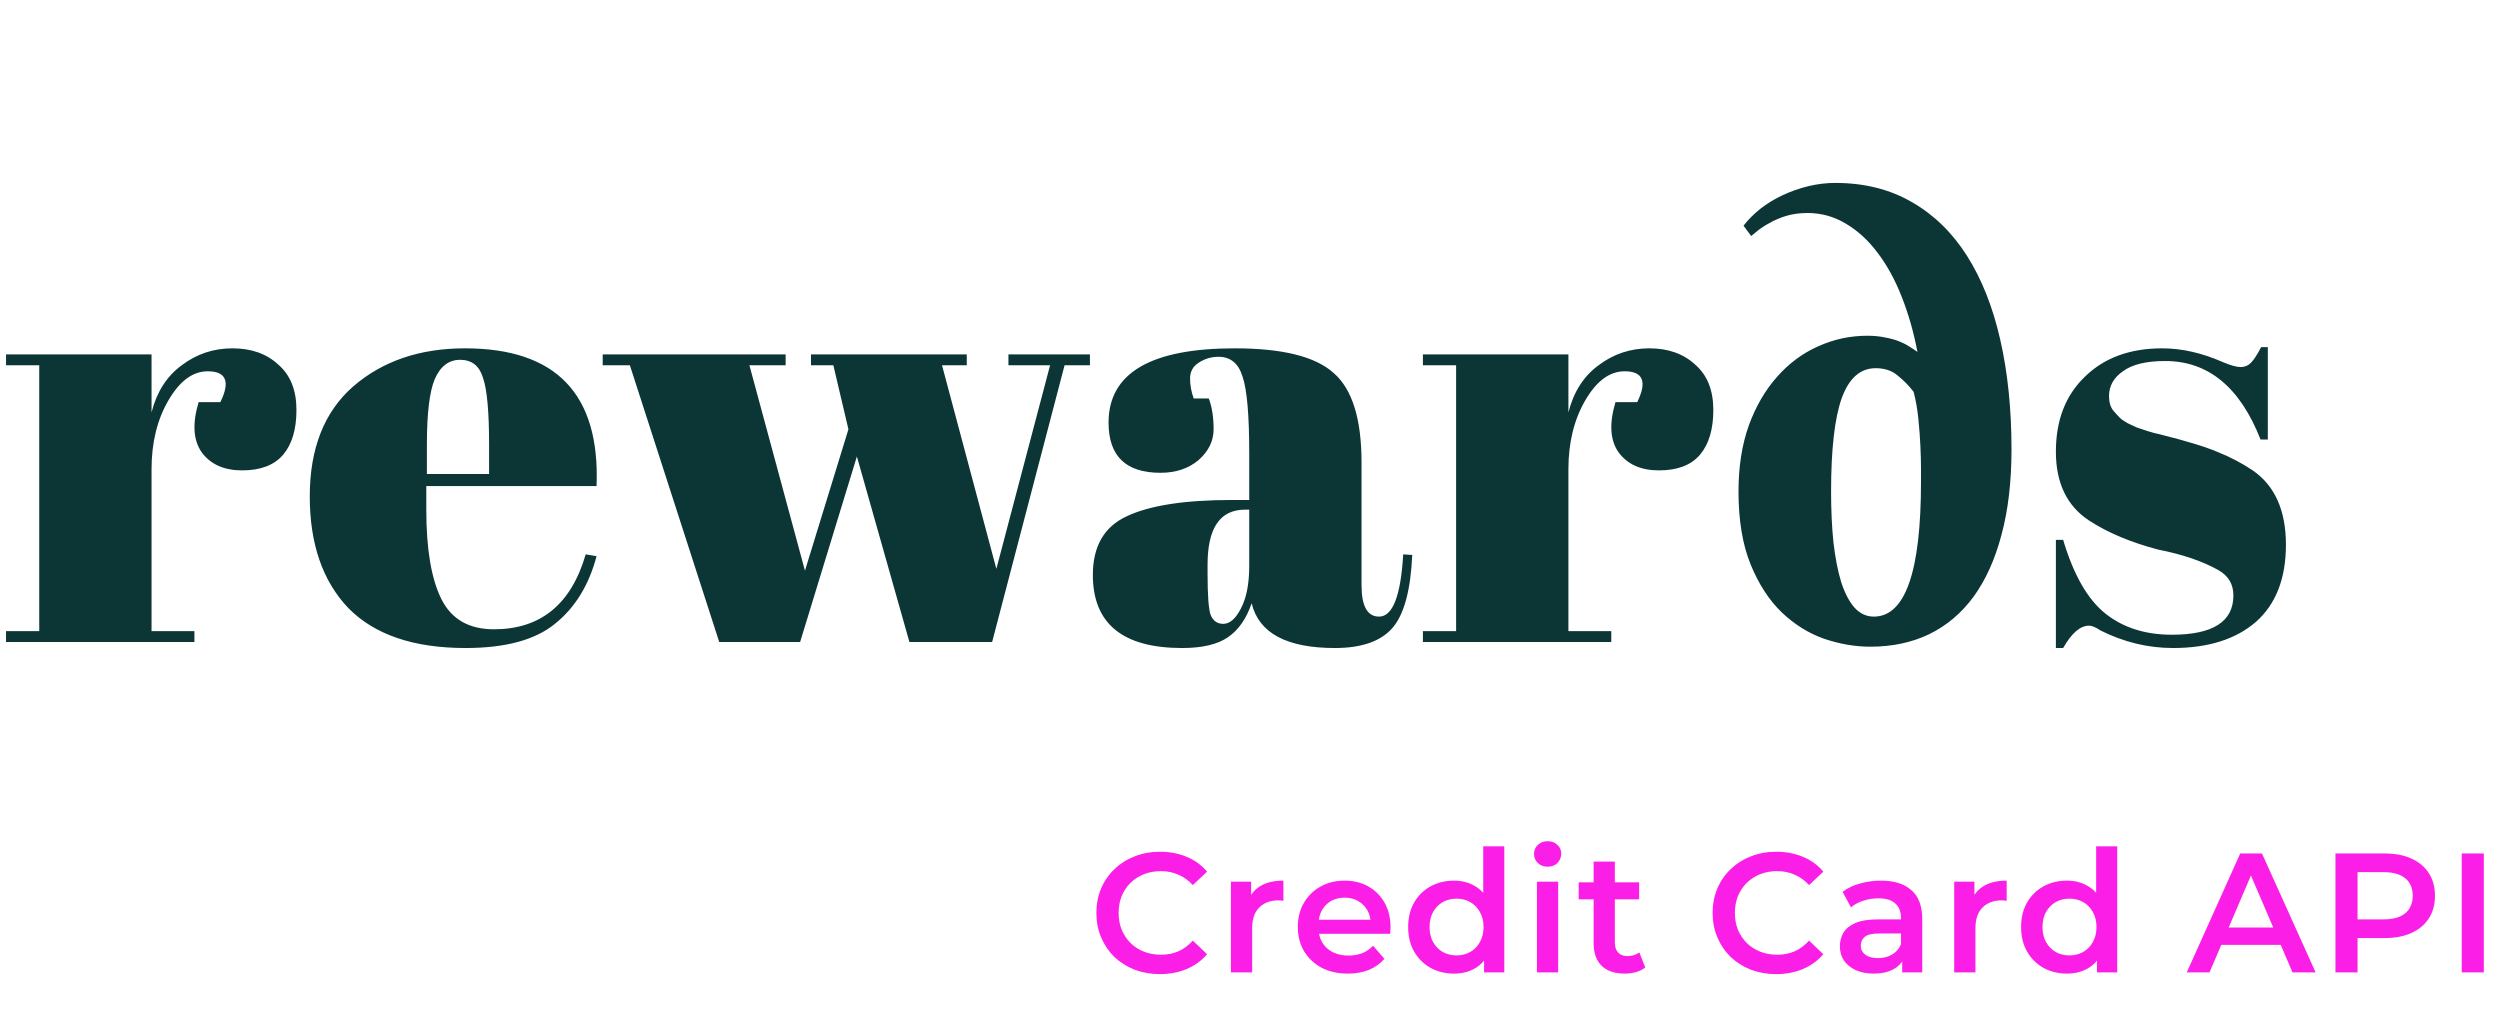
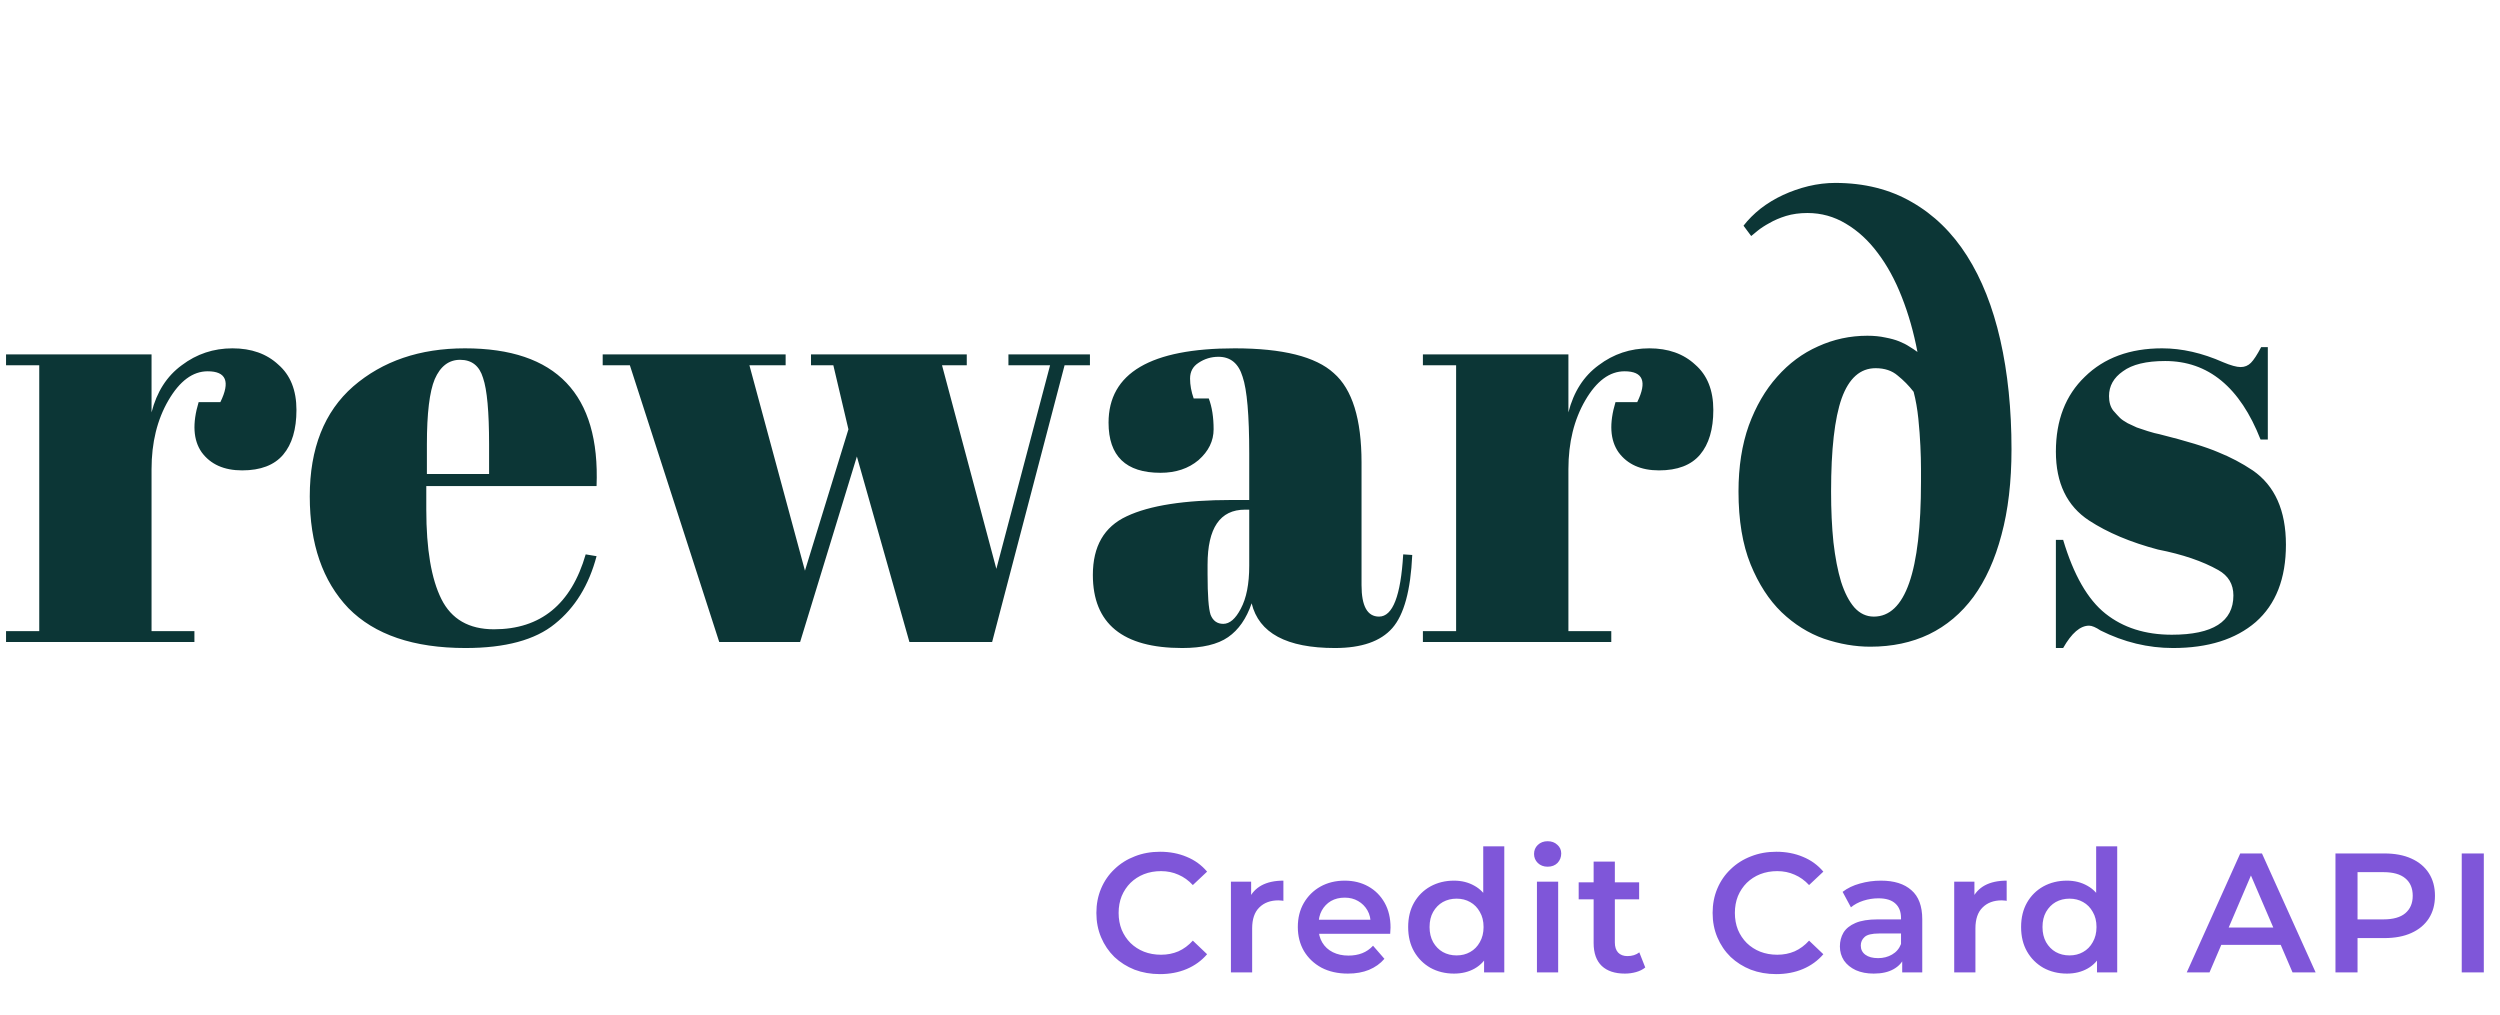
<svg xmlns="http://www.w3.org/2000/svg" width="1813" height="736" viewBox="0 0 1813 736" fill="none">
-   <path d="M150.623 269.26C139.822 269.26 130.335 276.27 122.162 290.292C113.989 304.314 109.902 320.964 109.902 340.244V457.676H140.99V465.563H4.378V457.676H28.46V264.878H4.378V256.991H109.902V299.056C113.696 284.158 120.994 272.765 131.795 264.878C142.595 256.699 154.855 252.609 168.575 252.609C182.294 252.609 193.386 256.552 201.852 264.44C210.609 272.035 214.987 282.989 214.987 297.303C214.987 311.325 211.776 322.133 205.355 329.728C198.933 337.323 189.008 341.121 175.58 341.121C162.445 341.121 152.666 336.739 146.244 327.975C140.114 319.212 139.384 307.089 144.055 291.607H159.818C167.115 276.709 164.05 269.26 150.623 269.26ZM337.608 469.945C299.952 469.945 271.638 460.305 252.664 441.025C233.982 421.454 224.641 394.431 224.641 359.962C224.641 325.2 235.149 298.617 256.166 280.214C277.475 261.811 304.477 252.609 337.17 252.609C403.433 252.609 435.25 285.91 432.623 352.513H309.147V369.602C309.147 398.231 312.796 419.845 320.094 434.452C327.391 449.059 340.089 456.361 358.187 456.361C392.049 456.361 414.233 438.249 424.741 402.027L432.623 403.342C427.078 424.374 417.007 440.734 402.411 452.417C388.108 464.101 366.506 469.945 337.608 469.945ZM309.585 343.75H354.684V322.279C354.684 298.617 353.224 282.551 350.306 274.08C347.679 265.316 342.133 260.934 333.667 260.934C325.494 260.934 319.364 265.608 315.277 274.956C311.482 284.011 309.585 299.786 309.585 322.279V343.75ZM588.134 264.878V256.991H701.101V264.878H683.148L722.556 412.543L761.525 264.878H731.313V256.991H790.423V264.878H772.033L719.491 465.563H659.504L621.411 331.043L580.252 465.563H521.579L456.777 264.878H437.073V256.991H569.744V264.878H543.472L583.755 413.858L615.281 311.325L604.334 264.878H588.134ZM893.244 362.591H905.942V328.852C905.942 301.1 904.338 282.551 901.126 273.203C898.208 263.563 892.369 258.743 883.612 258.743C878.357 258.743 873.541 260.204 869.162 263.125C865.075 265.754 863.032 269.552 863.032 274.518C863.032 279.191 863.908 284.011 865.659 288.978H876.606C878.942 295.112 880.109 302.561 880.109 311.325C880.109 319.796 876.459 327.245 869.162 333.672C861.866 339.806 852.671 342.873 841.577 342.873C816.472 342.873 803.922 330.751 803.922 306.505C803.922 270.574 834.425 252.609 895.434 252.609C930.172 252.609 954.106 258.597 967.242 270.574C980.669 282.259 987.384 303.876 987.384 335.424V424.374C987.384 439.563 991.615 447.159 1000.08 447.159C1010.01 447.159 1015.84 432.114 1017.6 402.027L1024.16 402.465C1023 428.171 1018.18 445.845 1009.71 455.485C1001.25 465.125 987.384 469.945 968.118 469.945C933.089 469.945 912.948 459.137 907.694 437.519C903.9 448.621 898.208 456.799 890.617 462.057C883.027 467.315 871.937 469.945 857.34 469.945C814.139 469.945 792.537 452.27 792.537 416.925C792.537 396.184 800.71 382.018 817.057 374.422C833.696 366.535 859.092 362.591 893.244 362.591ZM875.73 416.487C875.73 431.676 876.459 441.463 877.919 445.845C879.671 450.227 882.736 452.417 887.114 452.417C891.784 452.417 896.019 448.765 899.812 441.463C903.9 433.867 905.942 423.498 905.942 410.353V369.602H902.877C884.778 369.602 875.73 382.895 875.73 409.476V416.487ZM1178.13 269.26C1167.33 269.26 1157.84 276.27 1149.67 290.292C1141.5 304.314 1137.41 320.964 1137.41 340.244V457.676H1168.5V465.563H1031.89V457.676H1055.97V264.878H1031.89V256.991H1137.41V299.056C1141.2 284.158 1148.5 272.765 1159.3 264.878C1170.1 256.699 1182.36 252.609 1196.08 252.609C1209.8 252.609 1220.89 256.552 1229.36 264.44C1238.12 272.035 1242.5 282.989 1242.5 297.303C1242.5 311.325 1239.28 322.133 1232.86 329.728C1226.44 337.323 1216.52 341.121 1203.09 341.121C1189.95 341.121 1180.17 336.739 1173.75 327.975C1167.62 319.212 1166.89 307.089 1171.56 291.607H1187.33C1194.62 276.709 1191.56 269.26 1178.13 269.26ZM1393.1 349.384C1393.1 347.816 1393.1 344.681 1393.1 339.972C1393.1 335.122 1392.96 329.631 1392.67 323.498C1392.39 317.222 1391.89 310.589 1391.18 303.6C1390.46 296.611 1389.33 290.121 1387.76 284.13C1384.34 279.708 1380.49 275.786 1376.21 272.363C1372.08 268.797 1366.73 267.014 1360.18 267.014C1349.06 267.014 1340.86 274.288 1335.59 288.837C1330.46 303.386 1327.9 325.922 1327.9 356.446C1327.9 369.855 1328.46 382.121 1329.61 393.246C1330.89 404.372 1332.74 413.93 1335.16 421.916C1337.73 429.903 1340.94 436.109 1344.78 440.532C1348.78 444.951 1353.48 447.163 1358.89 447.163C1381.7 447.163 1393.1 414.57 1393.1 349.384ZM1390.54 255.246C1387.83 240.983 1384.05 227.718 1379.21 215.451C1374.36 203.042 1368.51 192.344 1361.67 183.358C1354.97 174.372 1347.28 167.312 1338.58 162.177C1330.03 157.042 1320.77 154.474 1310.79 154.474C1305.09 154.474 1299.89 155.187 1295.18 156.614C1290.62 158.04 1286.63 159.752 1283.21 161.749C1279.79 163.603 1276.94 165.457 1274.66 167.312C1272.52 169.023 1270.95 170.307 1269.96 171.163L1264.4 163.674C1267.82 159.253 1271.95 155.116 1276.8 151.265C1281.78 147.414 1287.2 144.133 1293.05 141.423C1298.89 138.713 1305.02 136.573 1311.43 135.005C1317.99 133.436 1324.48 132.651 1330.89 132.651C1351.98 132.651 1370.51 137.287 1386.47 146.558C1402.44 155.687 1415.76 168.667 1426.45 185.498C1437.14 202.329 1445.2 222.654 1450.61 246.474C1456.03 270.294 1458.74 296.753 1458.74 325.851C1458.74 349.384 1456.31 370.068 1451.47 387.896C1446.77 405.728 1439.99 420.704 1431.16 432.83C1422.32 444.811 1411.56 453.866 1398.88 460C1386.33 465.991 1372.15 468.986 1356.33 468.986C1345.36 468.986 1334.17 467.062 1322.76 463.208C1311.5 459.216 1301.24 452.797 1291.98 443.955C1282.85 435.109 1275.37 423.556 1269.53 409.291C1263.68 394.886 1260.76 377.27 1260.76 356.446C1260.76 338.474 1263.26 322.499 1268.24 308.521C1273.38 294.543 1280.22 282.775 1288.77 273.219C1297.32 263.519 1307.23 256.173 1318.49 251.181C1329.75 246.046 1341.65 243.479 1354.19 243.479C1359.04 243.479 1363.38 243.907 1367.23 244.763C1371.08 245.476 1374.43 246.403 1377.28 247.544C1380.13 248.685 1382.63 249.969 1384.76 251.395C1386.9 252.679 1388.83 253.963 1390.54 255.246ZM1490.93 469.945V391.511H1496.19C1503.78 416.925 1513.99 434.743 1526.84 444.968C1539.68 455.194 1555.74 460.305 1575 460.305C1604.78 460.305 1619.66 450.812 1619.66 431.823C1619.66 423.645 1616.01 417.51 1608.72 413.42C1597.33 406.994 1582.74 402.027 1564.93 398.522C1545.08 393.264 1528.44 386.253 1515.01 377.489C1498.96 366.973 1490.93 350.322 1490.93 327.537C1490.93 304.752 1497.94 286.64 1511.95 273.203C1525.96 259.474 1544.64 252.609 1568 252.609C1582.3 252.609 1597.04 255.968 1612.22 262.687C1617.76 265.024 1622 266.192 1624.92 266.192C1627.83 266.192 1630.32 265.17 1632.36 263.125C1634.4 261.08 1636.89 257.283 1639.8 251.733H1644.62V318.774H1639.37C1624.48 280.798 1601.42 261.811 1570.18 261.811C1556.46 261.811 1546.25 264.293 1539.53 269.26C1532.82 273.933 1529.46 279.922 1529.46 287.225C1529.46 291.607 1530.49 295.112 1532.53 297.741C1534.57 300.078 1536.18 301.831 1537.35 302.999C1538.51 304.168 1540.41 305.482 1543.04 306.943C1545.66 308.111 1547.85 309.134 1549.61 310.01C1551.36 310.594 1553.98 311.471 1557.49 312.639C1561.28 313.807 1564.05 314.538 1565.81 314.83C1585.66 319.796 1599.96 324.178 1608.72 327.975C1617.47 331.481 1625.79 335.862 1633.67 341.121C1649.73 352.222 1657.76 370.187 1657.76 395.016C1657.76 419.554 1650.46 438.249 1635.86 451.103C1621.27 463.663 1601.27 469.945 1575.88 469.945C1557.78 469.945 1540.26 465.71 1523.33 457.237C1519.83 454.899 1517.06 453.732 1515.01 453.732C1508.59 453.732 1502.32 459.137 1496.19 469.945H1490.93Z" fill="#0C3636" />
-   <path d="M841.15 706.423C834.582 706.423 828.466 705.355 822.801 703.219C817.218 701.001 812.333 697.92 808.146 693.976C804.041 689.95 800.84 685.226 798.541 679.804C796.242 674.381 795.093 668.466 795.093 662.058C795.093 655.649 796.242 649.734 798.541 644.311C800.84 638.889 804.082 634.206 808.269 630.262C812.456 626.237 817.341 623.156 822.924 621.02C828.507 618.801 834.623 617.692 841.273 617.692C848.333 617.692 854.778 618.925 860.607 621.389C866.436 623.772 871.362 627.346 875.385 632.111L865.04 641.847C861.921 638.478 858.431 635.972 854.573 634.329C850.714 632.604 846.527 631.741 842.012 631.741C837.496 631.741 833.35 632.481 829.574 633.96C825.88 635.438 822.637 637.533 819.845 640.245C817.136 642.956 815.002 646.16 813.442 649.857C811.964 653.554 811.225 657.621 811.225 662.058C811.225 666.494 811.964 670.561 813.442 674.258C815.002 677.955 817.136 681.159 819.845 683.871C822.637 686.582 825.88 688.677 829.574 690.156C833.35 691.635 837.496 692.374 842.012 692.374C846.527 692.374 850.714 691.552 854.573 689.909C858.431 688.184 861.921 685.596 865.04 682.145L875.385 692.004C871.362 696.687 866.436 700.261 860.607 702.726C854.778 705.191 848.292 706.423 841.15 706.423ZM892.666 705.191V639.382H907.321V657.498L905.597 652.199C907.567 647.762 910.646 644.394 914.833 642.093C919.102 639.793 924.397 638.643 930.719 638.643V653.308C930.062 653.143 929.446 653.061 928.872 653.061C928.297 652.979 927.722 652.938 927.148 652.938C921.319 652.938 916.68 654.663 913.232 658.114C909.784 661.483 908.06 666.535 908.06 673.272V705.191H892.666ZM977.508 706.053C970.201 706.053 963.798 704.616 958.297 701.74C952.878 698.782 948.65 694.757 945.613 689.663C942.657 684.569 941.18 678.777 941.18 672.286C941.18 665.714 942.616 659.922 945.49 654.91C948.445 649.816 952.468 645.831 957.558 642.956C962.73 640.08 968.6 638.643 975.168 638.643C981.572 638.643 987.278 640.039 992.286 642.833C997.294 645.626 1001.23 649.57 1004.11 654.663C1006.98 659.757 1008.42 665.755 1008.42 672.656C1008.42 673.313 1008.38 674.053 1008.29 674.874C1008.29 675.696 1008.25 676.476 1008.17 677.216H953.371V666.987H1000.04L994.01 670.191C994.092 666.412 993.312 663.085 991.67 660.209C990.028 657.334 987.77 655.074 984.897 653.431C982.105 651.788 978.863 650.966 975.168 650.966C971.392 650.966 968.067 651.788 965.193 653.431C962.402 655.074 960.185 657.375 958.543 660.332C956.983 663.208 956.203 666.617 956.203 670.561V673.026C956.203 676.969 957.107 680.461 958.913 683.501C960.719 686.541 963.264 688.882 966.548 690.525C969.832 692.169 973.608 692.99 977.877 692.99C981.572 692.99 984.897 692.415 987.852 691.265C990.808 690.115 993.435 688.307 995.734 685.842L1003.98 695.332C1001.03 698.782 997.294 701.452 992.778 703.342C988.345 705.15 983.255 706.053 977.508 706.053ZM1054.45 706.053C1048.13 706.053 1042.43 704.657 1037.34 701.863C1032.33 698.988 1028.39 695.044 1025.51 690.033C1022.64 685.021 1021.2 679.105 1021.2 672.286C1021.2 665.467 1022.64 659.552 1025.51 654.54C1028.39 649.529 1032.33 645.626 1037.34 642.833C1042.43 640.039 1048.13 638.643 1054.45 638.643C1059.95 638.643 1064.88 639.875 1069.23 642.34C1073.58 644.722 1077.03 648.378 1079.58 653.308C1082.12 658.237 1083.39 664.563 1083.39 672.286C1083.39 679.927 1082.16 686.253 1079.7 691.265C1077.24 696.194 1073.83 699.891 1069.48 702.356C1065.13 704.821 1060.12 706.053 1054.45 706.053ZM1056.3 692.867C1060 692.867 1063.28 692.045 1066.15 690.402C1069.11 688.759 1071.45 686.376 1073.17 683.254C1074.98 680.132 1075.88 676.476 1075.88 672.286C1075.88 668.014 1074.98 664.358 1073.17 661.318C1071.45 658.196 1069.11 655.814 1066.15 654.17C1063.28 652.527 1060 651.706 1056.3 651.706C1052.61 651.706 1049.28 652.527 1046.33 654.17C1043.45 655.814 1041.11 658.196 1039.31 661.318C1037.58 664.358 1036.72 668.014 1036.72 672.286C1036.72 676.476 1037.58 680.132 1039.31 683.254C1041.11 686.376 1043.45 688.759 1046.33 690.402C1049.28 692.045 1052.61 692.867 1056.3 692.867ZM1076.25 705.191V689.663L1076.87 672.163L1075.64 654.663V613.749H1090.91V705.191H1076.25ZM1114.59 705.191V639.382H1129.98V705.191H1114.59ZM1122.35 628.537C1119.47 628.537 1117.09 627.633 1115.2 625.826C1113.4 624.018 1112.49 621.841 1112.49 619.294C1112.49 616.665 1113.4 614.488 1115.2 612.763C1117.09 610.955 1119.47 610.052 1122.35 610.052C1125.22 610.052 1127.56 610.914 1129.37 612.64C1131.25 614.283 1132.2 616.378 1132.2 618.925C1132.2 621.636 1131.29 623.936 1129.49 625.826C1127.68 627.633 1125.3 628.537 1122.35 628.537ZM1178.36 706.053C1171.13 706.053 1165.55 704.205 1161.61 700.508C1157.67 696.728 1155.7 691.183 1155.7 683.871V624.84H1171.09V683.501C1171.09 686.623 1171.87 689.047 1173.43 690.772C1175.07 692.497 1177.33 693.36 1180.2 693.36C1183.65 693.36 1186.53 692.456 1188.83 690.649L1193.14 701.617C1191.33 703.096 1189.11 704.205 1186.49 704.944C1183.86 705.684 1181.15 706.053 1178.36 706.053ZM1144.86 652.199V639.875H1188.7V652.199H1144.86ZM1288.05 706.423C1281.48 706.423 1275.37 705.355 1269.7 703.219C1264.12 701.001 1259.23 697.92 1255.05 693.976C1250.94 689.95 1247.74 685.226 1245.44 679.804C1243.14 674.381 1241.99 668.466 1241.99 662.058C1241.99 655.649 1243.14 649.734 1245.44 644.311C1247.74 638.889 1250.98 634.206 1255.17 630.262C1259.36 626.237 1264.24 623.156 1269.83 621.02C1275.41 618.801 1281.52 617.692 1288.17 617.692C1295.23 617.692 1301.68 618.925 1307.51 621.389C1313.34 623.772 1318.26 627.346 1322.29 632.111L1311.94 641.847C1308.82 638.478 1305.33 635.972 1301.47 634.329C1297.62 632.604 1293.43 631.741 1288.91 631.741C1284.4 631.741 1280.25 632.481 1276.48 633.96C1272.78 635.438 1269.54 637.533 1266.75 640.245C1264.04 642.956 1261.9 646.16 1260.34 649.857C1258.86 653.554 1258.13 657.621 1258.13 662.058C1258.13 666.494 1258.86 670.561 1260.34 674.258C1261.9 677.955 1264.04 681.159 1266.75 683.871C1269.54 686.582 1272.78 688.677 1276.48 690.156C1280.25 691.635 1284.4 692.374 1288.91 692.374C1293.43 692.374 1297.62 691.552 1301.47 689.909C1305.33 688.184 1308.82 685.596 1311.94 682.145L1322.29 692.004C1318.26 696.687 1313.34 700.261 1307.51 702.726C1301.68 705.191 1295.19 706.423 1288.05 706.423ZM1379.48 705.191V691.881L1378.62 689.047V665.755C1378.62 661.236 1377.27 657.744 1374.56 655.28C1371.85 652.733 1367.74 651.459 1362.24 651.459C1358.55 651.459 1354.9 652.034 1351.28 653.185C1347.75 654.335 1344.76 655.937 1342.29 657.991L1336.26 646.776C1339.79 644.065 1343.98 642.052 1348.82 640.738C1353.75 639.341 1358.84 638.643 1364.09 638.643C1373.61 638.643 1380.96 640.943 1386.13 645.544C1391.39 650.063 1394.02 657.087 1394.02 666.617V705.191H1379.48ZM1358.8 706.053C1353.87 706.053 1349.56 705.232 1345.87 703.589C1342.17 701.863 1339.3 699.522 1337.24 696.564C1335.27 693.524 1334.29 690.115 1334.29 686.335C1334.29 682.638 1335.15 679.311 1336.88 676.353C1338.68 673.395 1341.6 671.054 1345.62 669.329C1349.64 667.603 1354.98 666.741 1361.63 666.741H1380.72V676.969H1362.74C1357.48 676.969 1353.95 677.832 1352.15 679.557C1350.34 681.2 1349.44 683.254 1349.44 685.719C1349.44 688.513 1350.54 690.731 1352.76 692.374C1354.98 694.017 1358.06 694.839 1362 694.839C1365.77 694.839 1369.14 693.976 1372.1 692.251C1375.13 690.525 1377.31 687.979 1378.62 684.61L1381.21 693.853C1379.73 697.714 1377.06 700.713 1373.2 702.849C1369.43 704.985 1364.62 706.053 1358.8 706.053ZM1417.19 705.191V639.382H1431.85V657.498L1430.12 652.199C1432.09 647.762 1435.17 644.394 1439.36 642.093C1443.63 639.793 1448.92 638.643 1455.24 638.643V653.308C1454.59 653.143 1453.97 653.061 1453.4 653.061C1452.82 652.979 1452.25 652.938 1451.67 652.938C1445.84 652.938 1441.2 654.663 1437.76 658.114C1434.31 661.483 1432.58 666.535 1432.58 673.272V705.191H1417.19ZM1498.95 706.053C1492.63 706.053 1486.92 704.657 1481.83 701.863C1476.83 698.988 1472.88 695.044 1470.01 690.033C1467.14 685.021 1465.7 679.105 1465.7 672.286C1465.7 665.467 1467.14 659.552 1470.01 654.54C1472.88 649.529 1476.83 645.626 1481.83 642.833C1486.92 640.039 1492.63 638.643 1498.95 638.643C1504.45 638.643 1509.38 639.875 1513.73 642.34C1518.08 644.722 1521.53 648.378 1524.07 653.308C1526.62 658.237 1527.89 664.563 1527.89 672.286C1527.89 679.927 1526.66 686.253 1524.2 691.265C1521.73 696.194 1518.33 699.891 1513.97 702.356C1509.62 704.821 1504.62 706.053 1498.95 706.053ZM1500.8 692.867C1504.49 692.867 1507.78 692.045 1510.65 690.402C1513.61 688.759 1515.95 686.376 1517.67 683.254C1519.48 680.132 1520.38 676.476 1520.38 672.286C1520.38 668.014 1519.48 664.358 1517.67 661.318C1515.95 658.196 1513.61 655.814 1510.65 654.17C1507.78 652.527 1504.49 651.706 1500.8 651.706C1497.1 651.706 1493.78 652.527 1490.82 654.17C1487.95 655.814 1485.61 658.196 1483.8 661.318C1482.08 664.358 1481.22 668.014 1481.22 672.286C1481.22 676.476 1482.08 680.132 1483.8 683.254C1485.61 686.376 1487.95 688.759 1490.82 690.402C1493.78 692.045 1497.1 692.867 1500.8 692.867ZM1520.75 705.191V689.663L1521.36 672.163L1520.13 654.663V613.749H1535.4V705.191H1520.75ZM1585.83 705.191L1624.62 618.925H1640.38L1679.3 705.191H1662.55L1629.18 627.428H1635.58L1602.33 705.191H1585.83ZM1603.68 685.226L1607.99 672.656H1654.54L1658.85 685.226H1603.68ZM1693.68 705.191V618.925H1729.14C1736.78 618.925 1743.31 620.157 1748.72 622.622C1754.22 625.086 1758.45 628.619 1761.41 633.22C1764.36 637.821 1765.84 643.285 1765.84 649.611C1765.84 655.937 1764.36 661.4 1761.41 666.001C1758.45 670.602 1754.22 674.135 1748.72 676.6C1743.31 679.064 1736.78 680.297 1729.14 680.297H1702.54L1709.69 672.779V705.191H1693.68ZM1709.69 674.505L1702.54 666.741H1728.4C1735.47 666.741 1740.76 665.262 1744.29 662.304C1747.9 659.264 1749.71 655.033 1749.71 649.611C1749.71 644.106 1747.9 639.875 1744.29 636.917C1740.76 633.96 1735.47 632.481 1728.4 632.481H1702.54L1709.69 624.594V674.505ZM1785.25 705.191V618.925H1801.26V705.191H1785.25Z" fill="#FB1EE6" />
+   <path d="M150.623 269.26C139.822 269.26 130.335 276.27 122.162 290.292C113.989 304.314 109.902 320.964 109.902 340.244V457.676H140.99V465.563H4.379V457.676H28.461V264.878H4.379V256.991H109.902V299.056C113.697 284.158 120.995 272.765 131.795 264.878C142.595 256.699 154.855 252.609 168.575 252.609C182.295 252.609 193.387 256.552 201.852 264.44C210.609 272.035 214.988 282.989 214.988 297.303C214.988 311.325 211.777 322.133 205.355 329.728C198.933 337.323 189.008 341.121 175.581 341.121C162.445 341.121 152.666 336.739 146.244 327.975C140.114 319.212 139.385 307.089 144.055 291.607H159.818C167.115 276.709 164.05 269.26 150.623 269.26ZM337.608 469.945C299.952 469.945 271.638 460.305 252.664 441.025C233.982 421.454 224.641 394.431 224.641 359.962C224.641 325.2 235.15 298.617 256.167 280.214C277.476 261.811 304.477 252.609 337.17 252.609C403.434 252.609 435.25 285.91 432.623 352.513H309.147V369.602C309.147 398.231 312.796 419.845 320.094 434.452C327.391 449.059 340.089 456.361 358.187 456.361C392.049 456.361 414.233 438.249 424.742 402.027L432.623 403.342C427.078 424.374 417.007 440.734 402.411 452.417C388.109 464.101 366.507 469.945 337.608 469.945ZM309.585 343.75H354.684V322.279C354.684 298.617 353.224 282.551 350.306 274.08C347.679 265.316 342.134 260.934 333.667 260.934C325.494 260.934 319.364 265.608 315.277 274.956C311.483 284.011 309.585 299.786 309.585 322.279V343.75ZM588.134 264.878V256.991H701.101V264.878H683.149L722.556 412.543L761.525 264.878H731.313V256.991H790.424V264.878H772.034L719.491 465.563H659.504L621.411 331.043L580.252 465.563H521.58L456.777 264.878H437.073V256.991H569.744V264.878H543.472L583.755 413.858L615.281 311.325L604.335 264.878H588.134ZM893.245 362.591H905.943V328.852C905.943 301.1 904.338 282.551 901.126 273.203C898.208 263.563 892.369 258.743 883.612 258.743C878.358 258.743 873.541 260.204 869.163 263.125C865.075 265.754 863.033 269.552 863.033 274.518C863.033 279.191 863.908 284.011 865.66 288.978H876.606C878.942 295.112 880.109 302.561 880.109 311.325C880.109 319.796 876.459 327.245 869.163 333.672C861.866 339.806 852.671 342.873 841.578 342.873C816.473 342.873 803.922 330.751 803.922 306.505C803.922 270.574 834.425 252.609 895.434 252.609C930.172 252.609 954.107 258.597 967.242 270.574C980.669 282.259 987.384 303.876 987.384 335.424V424.374C987.384 439.563 991.615 447.159 1000.08 447.159C1010.01 447.159 1015.84 432.114 1017.6 402.027L1024.16 402.465C1023 428.171 1018.18 445.845 1009.71 455.485C1001.25 465.125 987.384 469.945 968.118 469.945C933.09 469.945 912.948 459.137 907.694 437.519C903.9 448.621 898.208 456.799 890.618 462.057C883.027 467.315 871.937 469.945 857.34 469.945C814.14 469.945 792.538 452.27 792.538 416.925C792.538 396.184 800.71 382.018 817.058 374.422C833.696 366.535 859.092 362.591 893.245 362.591ZM875.73 416.487C875.73 431.676 876.459 441.463 877.92 445.845C879.671 450.227 882.736 452.417 887.115 452.417C891.784 452.417 896.019 448.765 899.813 441.463C903.9 433.867 905.943 423.498 905.943 410.352V369.602H902.878C884.778 369.602 875.73 382.895 875.73 409.476V416.487ZM1178.13 269.26C1167.33 269.26 1157.84 276.27 1149.67 290.292C1141.5 304.314 1137.41 320.964 1137.41 340.244V457.676H1168.5V465.563H1031.89V457.676H1055.97V264.878H1031.89V256.991H1137.41V299.056C1141.2 284.158 1148.5 272.765 1159.3 264.878C1170.1 256.699 1182.36 252.609 1196.08 252.609C1209.8 252.609 1220.89 256.552 1229.36 264.44C1238.12 272.035 1242.5 282.989 1242.5 297.303C1242.5 311.325 1239.28 322.133 1232.86 329.728C1226.44 337.323 1216.52 341.121 1203.09 341.121C1189.95 341.121 1180.17 336.739 1173.75 327.975C1167.62 319.212 1166.89 307.089 1171.56 291.607H1187.33C1194.62 276.709 1191.56 269.26 1178.13 269.26ZM1393.1 349.384C1393.1 347.816 1393.1 344.681 1393.1 339.972C1393.1 335.122 1392.96 329.631 1392.67 323.498C1392.39 317.222 1391.89 310.589 1391.18 303.6C1390.46 296.611 1389.33 290.121 1387.76 284.13C1384.34 279.708 1380.49 275.786 1376.21 272.363C1372.08 268.797 1366.74 267.014 1360.18 267.014C1349.06 267.014 1340.86 274.288 1335.59 288.837C1330.46 303.386 1327.9 325.922 1327.9 356.446C1327.9 369.855 1328.46 382.121 1329.61 393.246C1330.89 404.372 1332.74 413.93 1335.16 421.916C1337.73 429.903 1340.94 436.109 1344.78 440.532C1348.78 444.951 1353.48 447.163 1358.89 447.163C1381.7 447.163 1393.1 414.57 1393.1 349.384ZM1390.54 255.246C1387.83 240.983 1384.05 227.718 1379.21 215.451C1374.36 203.042 1368.51 192.344 1361.67 183.358C1354.97 174.372 1347.28 167.312 1338.58 162.177C1330.03 157.042 1320.77 154.474 1310.79 154.474C1305.09 154.474 1299.89 155.187 1295.18 156.614C1290.62 158.04 1286.63 159.752 1283.21 161.749C1279.79 163.603 1276.94 165.457 1274.66 167.312C1272.52 169.023 1270.95 170.307 1269.96 171.163L1264.4 163.674C1267.82 159.253 1271.95 155.116 1276.8 151.265C1281.78 147.414 1287.2 144.133 1293.05 141.423C1298.89 138.713 1305.02 136.573 1311.43 135.005C1317.99 133.436 1324.48 132.651 1330.89 132.651C1351.98 132.651 1370.51 137.287 1386.47 146.558C1402.44 155.687 1415.76 168.667 1426.45 185.498C1437.14 202.329 1445.2 222.654 1450.61 246.474C1456.03 270.294 1458.74 296.753 1458.74 325.851C1458.74 349.384 1456.31 370.068 1451.47 387.896C1446.77 405.728 1439.99 420.704 1431.16 432.83C1422.32 444.811 1411.56 453.865 1398.88 460C1386.33 465.991 1372.15 468.986 1356.33 468.986C1345.36 468.986 1334.17 467.062 1322.76 463.208C1311.5 459.216 1301.24 452.797 1291.98 443.955C1282.85 435.109 1275.37 423.556 1269.53 409.291C1263.69 394.886 1260.76 377.27 1260.76 356.446C1260.76 338.474 1263.26 322.499 1268.24 308.521C1273.38 294.543 1280.22 282.775 1288.77 273.219C1297.32 263.519 1307.23 256.173 1318.49 251.181C1329.75 246.046 1341.65 243.479 1354.19 243.479C1359.04 243.479 1363.38 243.907 1367.23 244.763C1371.08 245.476 1374.43 246.403 1377.28 247.544C1380.13 248.685 1382.63 249.969 1384.76 251.395C1386.9 252.679 1388.83 253.963 1390.54 255.246ZM1490.93 469.945V391.511H1496.19C1503.78 416.925 1513.99 434.743 1526.84 444.968C1539.68 455.194 1555.74 460.305 1575 460.305C1604.78 460.305 1619.66 450.812 1619.66 431.823C1619.66 423.645 1616.01 417.511 1608.72 413.42C1597.33 406.994 1582.74 402.027 1564.93 398.522C1545.08 393.264 1528.44 386.253 1515.01 377.489C1498.96 366.973 1490.93 350.322 1490.93 327.537C1490.93 304.752 1497.94 286.64 1511.95 273.203C1525.96 259.474 1544.64 252.609 1568 252.609C1582.3 252.609 1597.04 255.968 1612.22 262.687C1617.76 265.024 1622 266.192 1624.92 266.192C1627.83 266.192 1630.32 265.17 1632.36 263.125C1634.4 261.08 1636.89 257.283 1639.8 251.733H1644.62V318.774H1639.37C1624.48 280.798 1601.42 261.811 1570.18 261.811C1556.46 261.811 1546.25 264.293 1539.53 269.26C1532.82 273.933 1529.46 279.922 1529.46 287.225C1529.46 291.607 1530.49 295.112 1532.53 297.741C1534.57 300.078 1536.18 301.831 1537.35 302.999C1538.51 304.168 1540.41 305.482 1543.04 306.943C1545.66 308.111 1547.85 309.134 1549.61 310.01C1551.36 310.594 1553.98 311.471 1557.49 312.639C1561.28 313.807 1564.05 314.538 1565.81 314.83C1585.66 319.796 1599.96 324.178 1608.72 327.975C1617.47 331.481 1625.79 335.862 1633.67 341.121C1649.73 352.222 1657.76 370.187 1657.76 395.016C1657.76 419.554 1650.46 438.249 1635.86 451.103C1621.27 463.663 1601.27 469.945 1575.88 469.945C1557.78 469.945 1540.26 465.71 1523.33 457.237C1519.83 454.899 1517.06 453.732 1515.01 453.732C1508.59 453.732 1502.32 459.137 1496.19 469.945H1490.93Z" fill="#0C3636" />
+   <path d="M841.15 706.423C834.582 706.423 828.466 705.355 822.801 703.219C817.218 701.001 812.333 697.92 808.146 693.976C804.041 689.95 800.84 685.226 798.541 679.804C796.242 674.381 795.093 668.466 795.093 662.058C795.093 655.649 796.242 649.734 798.541 644.311C800.84 638.889 804.082 634.206 808.269 630.262C812.456 626.237 817.341 623.156 822.924 621.02C828.507 618.801 834.623 617.692 841.273 617.692C848.333 617.692 854.778 618.925 860.607 621.389C866.436 623.772 871.362 627.346 875.385 632.111L865.04 641.847C861.921 638.478 858.431 635.972 854.573 634.329C850.714 632.604 846.527 631.741 842.012 631.741C837.496 631.741 833.35 632.481 829.574 633.96C825.88 635.438 822.637 637.533 819.845 640.245C817.136 642.956 815.002 646.16 813.442 649.857C811.964 653.554 811.225 657.621 811.225 662.058C811.225 666.494 811.964 670.561 813.442 674.258C815.002 677.955 817.136 681.159 819.845 683.871C822.637 686.582 825.88 688.677 829.574 690.156C833.35 691.635 837.496 692.374 842.012 692.374C846.527 692.374 850.714 691.552 854.573 689.909C858.431 688.184 861.921 685.596 865.04 682.145L875.385 692.004C871.362 696.687 866.436 700.261 860.607 702.726C854.778 705.191 848.292 706.423 841.15 706.423ZM892.666 705.191V639.382H907.321V657.498L905.597 652.199C907.567 647.762 910.646 644.394 914.833 642.093C919.102 639.793 924.397 638.643 930.719 638.643V653.308C930.062 653.143 929.446 653.061 928.872 653.061C928.297 652.979 927.722 652.938 927.148 652.938C921.319 652.938 916.68 654.663 913.232 658.114C909.784 661.483 908.06 666.535 908.06 673.272V705.191H892.666ZM977.508 706.053C970.201 706.053 963.798 704.616 958.297 701.74C952.878 698.782 948.65 694.757 945.613 689.663C942.657 684.569 941.18 678.777 941.18 672.286C941.18 665.714 942.616 659.922 945.49 654.91C948.445 649.816 952.468 645.831 957.558 642.956C962.73 640.08 968.6 638.643 975.168 638.643C981.572 638.643 987.278 640.039 992.286 642.833C997.294 645.626 1001.23 649.57 1004.11 654.663C1006.98 659.757 1008.42 665.755 1008.42 672.656C1008.42 673.313 1008.38 674.053 1008.29 674.874C1008.29 675.696 1008.25 676.476 1008.17 677.216H953.371V666.987H1000.04L994.01 670.191C994.092 666.412 993.312 663.085 991.67 660.209C990.028 657.334 987.77 655.074 984.897 653.431C982.105 651.788 978.863 650.966 975.168 650.966C971.392 650.966 968.067 651.788 965.193 653.431C962.402 655.074 960.185 657.375 958.543 660.332C956.983 663.208 956.203 666.617 956.203 670.561V673.026C956.203 676.969 957.107 680.461 958.913 683.501C960.719 686.541 963.264 688.882 966.548 690.525C969.832 692.169 973.608 692.99 977.877 692.99C981.572 692.99 984.897 692.415 987.852 691.265C990.808 690.115 993.435 688.307 995.734 685.842L1003.98 695.332C1001.03 698.782 997.294 701.452 992.778 703.342C988.345 705.15 983.255 706.053 977.508 706.053ZM1054.45 706.053C1048.13 706.053 1042.43 704.657 1037.34 701.863C1032.33 698.988 1028.39 695.044 1025.51 690.033C1022.64 685.021 1021.2 679.105 1021.2 672.286C1021.2 665.467 1022.64 659.552 1025.51 654.54C1028.39 649.529 1032.33 645.626 1037.34 642.833C1042.43 640.039 1048.13 638.643 1054.45 638.643C1059.95 638.643 1064.88 639.875 1069.23 642.34C1073.58 644.722 1077.03 648.378 1079.58 653.308C1082.12 658.237 1083.39 664.563 1083.39 672.286C1083.39 679.927 1082.16 686.253 1079.7 691.265C1077.24 696.194 1073.83 699.891 1069.48 702.356C1065.13 704.821 1060.12 706.053 1054.45 706.053ZM1056.3 692.867C1060 692.867 1063.28 692.045 1066.15 690.402C1069.11 688.759 1071.45 686.376 1073.17 683.254C1074.98 680.132 1075.88 676.476 1075.88 672.286C1075.88 668.014 1074.98 664.358 1073.17 661.318C1071.45 658.196 1069.11 655.814 1066.15 654.17C1063.28 652.527 1060 651.706 1056.3 651.706C1052.61 651.706 1049.28 652.527 1046.33 654.17C1043.45 655.814 1041.11 658.196 1039.31 661.318C1037.58 664.358 1036.72 668.014 1036.72 672.286C1036.72 676.476 1037.58 680.132 1039.31 683.254C1041.11 686.376 1043.45 688.759 1046.33 690.402C1049.28 692.045 1052.61 692.867 1056.3 692.867ZM1076.25 705.191V689.663L1076.87 672.163L1075.64 654.663V613.749H1090.91V705.191H1076.25ZM1114.59 705.191V639.382H1129.98V705.191H1114.59ZM1122.35 628.537C1119.47 628.537 1117.09 627.633 1115.2 625.826C1113.4 624.018 1112.49 621.841 1112.49 619.294C1112.49 616.665 1113.4 614.488 1115.2 612.763C1117.09 610.955 1119.47 610.052 1122.35 610.052C1125.22 610.052 1127.56 610.914 1129.37 612.64C1131.25 614.283 1132.2 616.378 1132.2 618.925C1132.2 621.636 1131.29 623.936 1129.49 625.826C1127.68 627.633 1125.3 628.537 1122.35 628.537ZM1178.36 706.053C1171.13 706.053 1165.55 704.205 1161.61 700.508C1157.67 696.728 1155.7 691.183 1155.7 683.871V624.84H1171.09V683.501C1171.09 686.623 1171.87 689.047 1173.43 690.772C1175.07 692.497 1177.33 693.36 1180.2 693.36C1183.65 693.36 1186.53 692.456 1188.83 690.649L1193.14 701.617C1191.33 703.096 1189.11 704.205 1186.49 704.944C1183.86 705.684 1181.15 706.053 1178.36 706.053ZM1144.86 652.199V639.875H1188.7V652.199H1144.86ZM1288.05 706.423C1281.48 706.423 1275.37 705.355 1269.7 703.219C1264.12 701.001 1259.23 697.92 1255.05 693.976C1250.94 689.95 1247.74 685.226 1245.44 679.804C1243.14 674.381 1241.99 668.466 1241.99 662.058C1241.99 655.649 1243.14 649.734 1245.44 644.311C1247.74 638.889 1250.98 634.206 1255.17 630.262C1259.36 626.237 1264.24 623.156 1269.83 621.02C1275.41 618.801 1281.52 617.692 1288.17 617.692C1295.23 617.692 1301.68 618.925 1307.51 621.389C1313.34 623.772 1318.26 627.346 1322.29 632.111L1311.94 641.847C1308.82 638.478 1305.33 635.972 1301.47 634.329C1297.62 632.604 1293.43 631.741 1288.91 631.741C1284.4 631.741 1280.25 632.481 1276.48 633.96C1272.78 635.438 1269.54 637.533 1266.75 640.245C1264.04 642.956 1261.9 646.16 1260.34 649.857C1258.87 653.554 1258.13 657.621 1258.13 662.058C1258.13 666.494 1258.87 670.561 1260.34 674.258C1261.9 677.955 1264.04 681.159 1266.75 683.871C1269.54 686.582 1272.78 688.677 1276.48 690.156C1280.25 691.635 1284.4 692.374 1288.91 692.374C1293.43 692.374 1297.62 691.552 1301.47 689.909C1305.33 688.184 1308.82 685.596 1311.94 682.145L1322.29 692.004C1318.26 696.687 1313.34 700.261 1307.51 702.726C1301.68 705.191 1295.19 706.423 1288.05 706.423ZM1379.48 705.191V691.881L1378.62 689.047V665.755C1378.62 661.236 1377.27 657.744 1374.56 655.28C1371.85 652.733 1367.74 651.459 1362.24 651.459C1358.55 651.459 1354.9 652.034 1351.28 653.185C1347.75 654.335 1344.76 655.937 1342.29 657.991L1336.26 646.776C1339.79 644.065 1343.98 642.052 1348.82 640.738C1353.75 639.341 1358.84 638.643 1364.09 638.643C1373.61 638.643 1380.96 640.943 1386.13 645.544C1391.39 650.063 1394.02 657.087 1394.02 666.617V705.191H1379.48ZM1358.8 706.053C1353.87 706.053 1349.56 705.232 1345.87 703.589C1342.17 701.863 1339.3 699.522 1337.24 696.564C1335.27 693.524 1334.29 690.115 1334.29 686.335C1334.29 682.638 1335.15 679.311 1336.88 676.353C1338.68 673.395 1341.6 671.054 1345.62 669.329C1349.64 667.603 1354.98 666.741 1361.63 666.741H1380.72V676.969H1362.74C1357.48 676.969 1353.95 677.832 1352.15 679.557C1350.34 681.2 1349.44 683.254 1349.44 685.719C1349.44 688.513 1350.54 690.731 1352.76 692.374C1354.98 694.017 1358.06 694.839 1362 694.839C1365.77 694.839 1369.14 693.976 1372.1 692.251C1375.13 690.525 1377.31 687.979 1378.62 684.61L1381.21 693.853C1379.73 697.714 1377.06 700.713 1373.2 702.849C1369.43 704.985 1364.62 706.053 1358.8 706.053ZM1417.19 705.191V639.382H1431.85V657.498L1430.12 652.199C1432.09 647.762 1435.17 644.394 1439.36 642.093C1443.63 639.793 1448.92 638.643 1455.24 638.643V653.308C1454.59 653.143 1453.97 653.061 1453.4 653.061C1452.82 652.979 1452.25 652.938 1451.67 652.938C1445.84 652.938 1441.2 654.663 1437.76 658.114C1434.31 661.483 1432.58 666.535 1432.58 673.272V705.191H1417.19ZM1498.95 706.053C1492.63 706.053 1486.92 704.657 1481.83 701.863C1476.83 698.988 1472.88 695.044 1470.01 690.033C1467.14 685.021 1465.7 679.105 1465.7 672.286C1465.7 665.467 1467.14 659.552 1470.01 654.54C1472.88 649.529 1476.83 645.626 1481.83 642.833C1486.92 640.039 1492.63 638.643 1498.95 638.643C1504.45 638.643 1509.38 639.875 1513.73 642.34C1518.08 644.722 1521.53 648.378 1524.07 653.308C1526.62 658.237 1527.89 664.563 1527.89 672.286C1527.89 679.927 1526.66 686.253 1524.2 691.265C1521.73 696.194 1518.33 699.891 1513.97 702.356C1509.62 704.821 1504.62 706.053 1498.95 706.053ZM1500.8 692.867C1504.49 692.867 1507.78 692.045 1510.65 690.402C1513.61 688.759 1515.95 686.376 1517.67 683.254C1519.48 680.132 1520.38 676.476 1520.38 672.286C1520.38 668.014 1519.48 664.358 1517.67 661.318C1515.95 658.196 1513.61 655.814 1510.65 654.17C1507.78 652.527 1504.49 651.706 1500.8 651.706C1497.1 651.706 1493.78 652.527 1490.82 654.17C1487.95 655.814 1485.61 658.196 1483.8 661.318C1482.08 664.358 1481.22 668.014 1481.22 672.286C1481.22 676.476 1482.08 680.132 1483.8 683.254C1485.61 686.376 1487.95 688.759 1490.82 690.402C1493.78 692.045 1497.1 692.867 1500.8 692.867ZM1520.75 705.191V689.663L1521.36 672.163L1520.13 654.663V613.749H1535.4V705.191H1520.75ZM1585.83 705.191L1624.62 618.925H1640.38L1679.3 705.191H1662.55L1629.18 627.428H1635.58L1602.33 705.191H1585.83ZM1603.68 685.226L1607.99 672.656H1654.54L1658.85 685.226H1603.68ZM1693.68 705.191V618.925H1729.14C1736.78 618.925 1743.31 620.157 1748.72 622.622C1754.22 625.086 1758.45 628.619 1761.41 633.22C1764.36 637.821 1765.84 643.285 1765.84 649.611C1765.84 655.937 1764.36 661.4 1761.41 666.001C1758.45 670.602 1754.22 674.135 1748.72 676.6C1743.31 679.064 1736.78 680.297 1729.14 680.297H1702.54L1709.69 672.779V705.191H1693.68ZM1709.69 674.505L1702.54 666.741H1728.4C1735.47 666.741 1740.76 665.262 1744.29 662.304C1747.9 659.264 1749.71 655.033 1749.71 649.611C1749.71 644.106 1747.9 639.875 1744.29 636.917C1740.76 633.96 1735.47 632.481 1728.4 632.481H1702.54L1709.69 624.594V674.505ZM1785.25 705.191V618.925H1801.26V705.191H1785.25Z" fill="#7F56D9" />
</svg>
